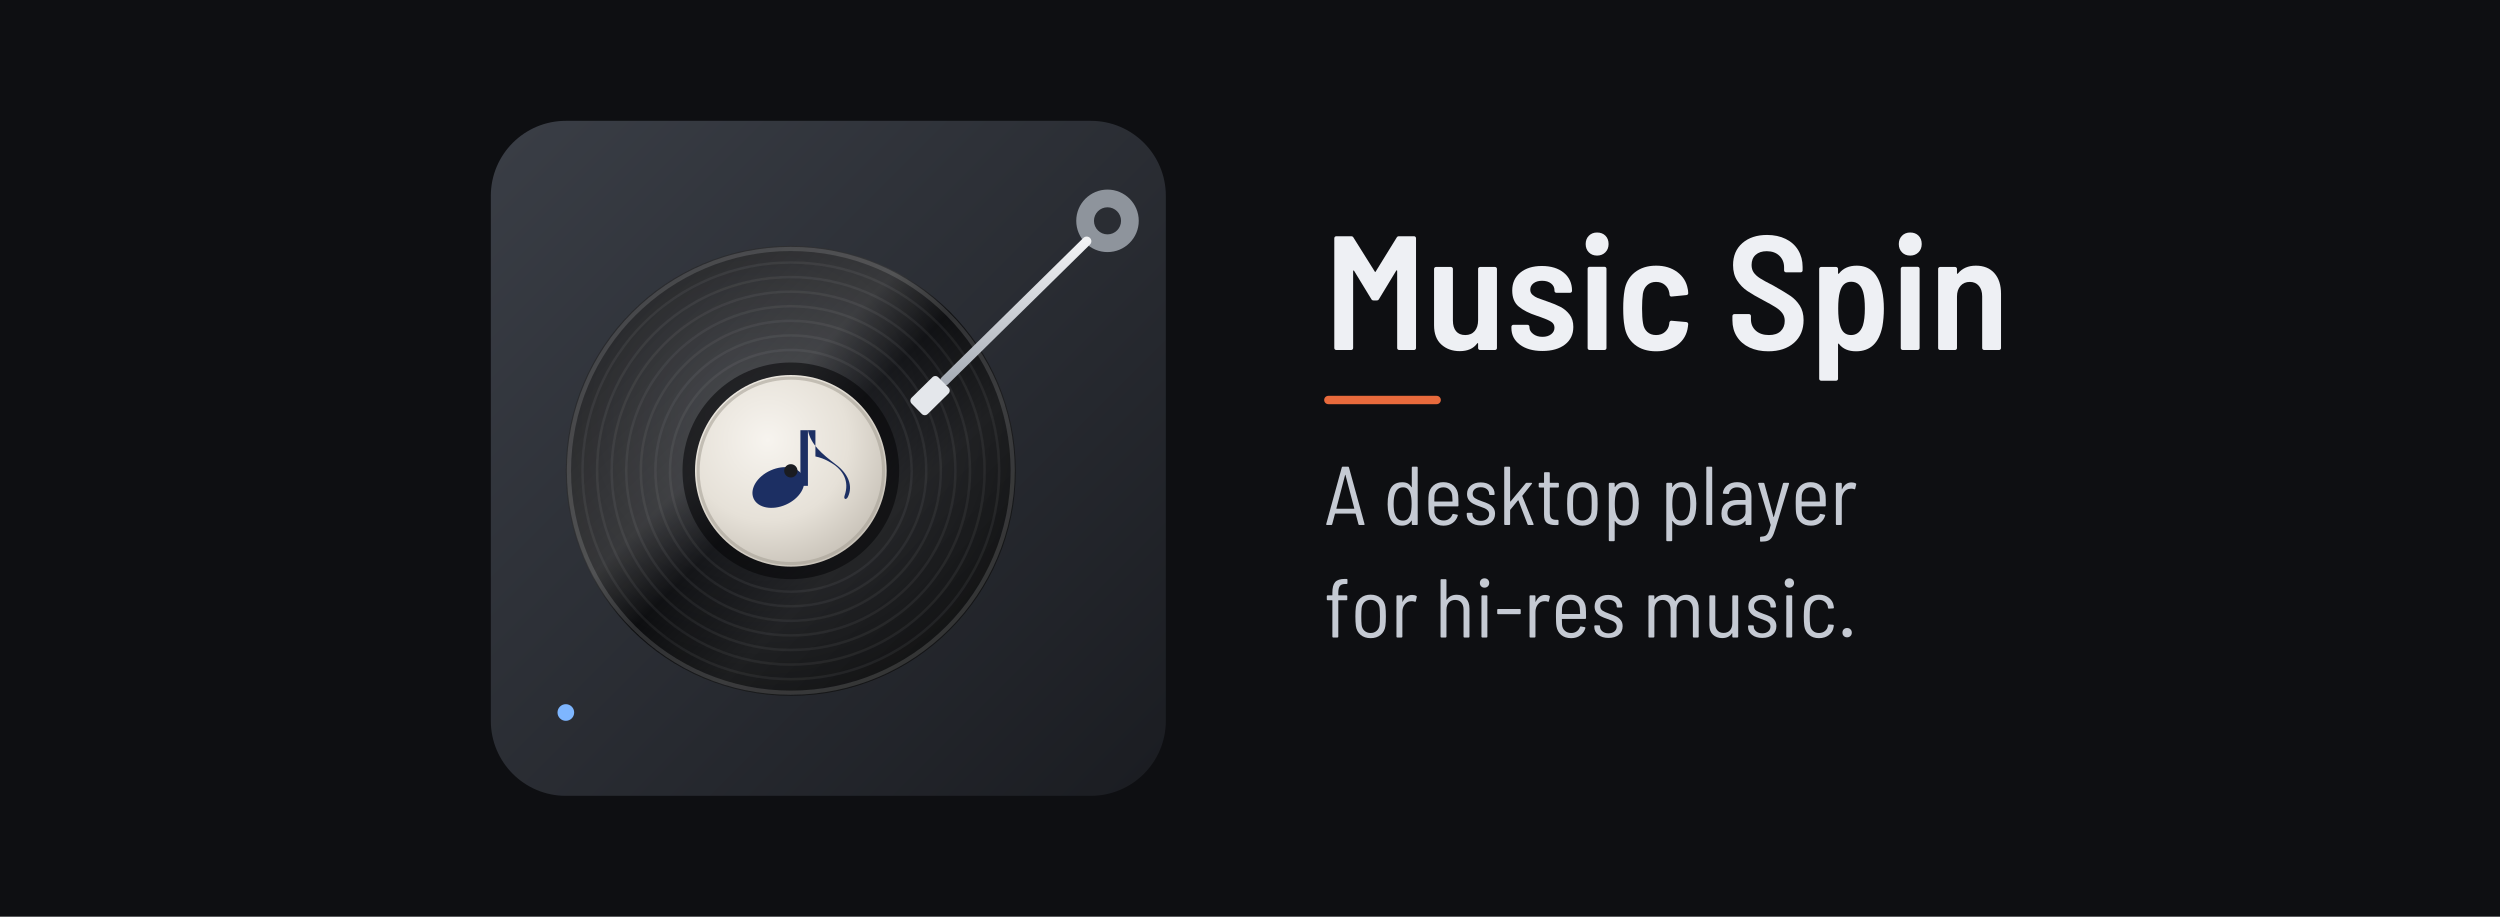
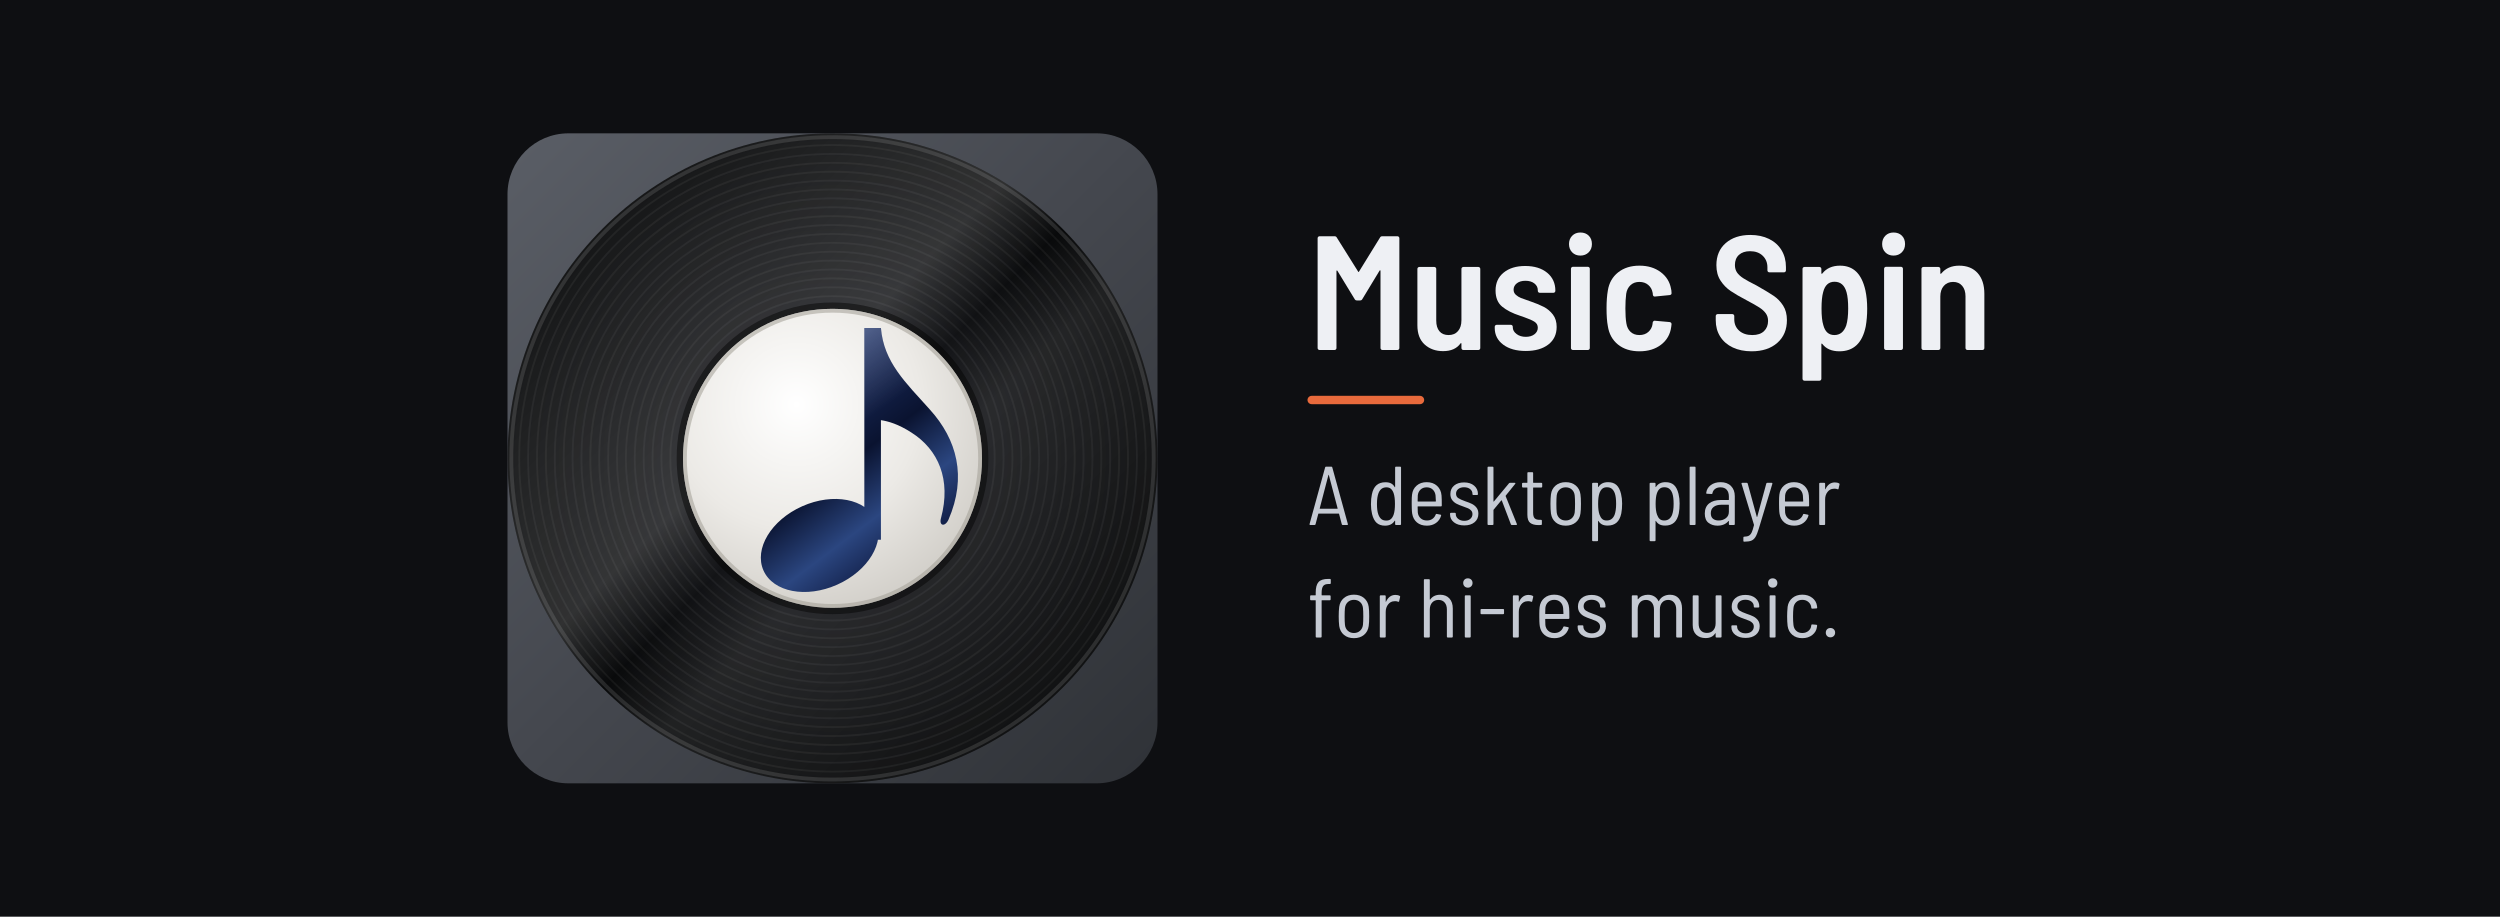
<svg xmlns="http://www.w3.org/2000/svg" viewBox="0 0 1200 440" width="1200" height="440" role="img">
-   <defs>
-     <linearGradient id="deck" x1="0" y1="0" x2="1" y2="1">
-       <stop offset="0" stop-color="#3A3E46" />
-       <stop offset="1" stop-color="#1A1C21" />
-     </linearGradient>
-     <radialGradient id="vinyl" cx="42%" cy="38%" r="68%">
-       <stop offset="0" stop-color="#2A2C31" />
-       <stop offset="0.55" stop-color="#141518" />
-       <stop offset="1" stop-color="#070809" />
-     </radialGradient>
-     <radialGradient id="label" cx="38%" cy="34%" r="70%">
-       <stop offset="0" stop-color="#F7F4EF" />
-       <stop offset="0.6" stop-color="#E6E1D8" />
-       <stop offset="1" stop-color="#C8C2B8" />
-     </radialGradient>
-     <linearGradient id="sheen" x1="0" y1="0" x2="1" y2="1">
-       <stop offset="0" stop-color="#ffffff" stop-opacity="0" />
-       <stop offset="0.42" stop-color="#ffffff" stop-opacity="0.16" />
-       <stop offset="0.5" stop-color="#ffffff" stop-opacity="0" />
-       <stop offset="0.62" stop-color="#ffffff" stop-opacity="0.07" />
-       <stop offset="1" stop-color="#ffffff" stop-opacity="0" />
-     </linearGradient>
-     <linearGradient id="arm" x1="0" y1="0" x2="0" y2="1">
-       <stop offset="0" stop-color="#F2F3F5" />
-       <stop offset="1" stop-color="#A7ADB6" />
-     </linearGradient>
-     <clipPath id="disc">
-       <circle cx="379.615" cy="226.0" r="108" />
-     </clipPath>
-   </defs>
  <rect width="1200" height="440" fill="#0E0F12" />
-   <rect x="235.6" y="58" width="324" height="324" rx="36" fill="url(#deck)" />
-   <circle cx="379.6" cy="226.0" r="108" fill="url(#vinyl)" />
-   <circle cx="379.6" cy="226.0" r="58.0" fill="none" stroke="#ffffff" stroke-opacity="0.055" stroke-width="1.2" />
-   <circle cx="379.6" cy="226.0" r="65.0" fill="none" stroke="#ffffff" stroke-opacity="0.055" stroke-width="1.2" />
-   <circle cx="379.6" cy="226.0" r="72.0" fill="none" stroke="#ffffff" stroke-opacity="0.055" stroke-width="1.2" />
-   <circle cx="379.6" cy="226.0" r="79.0" fill="none" stroke="#ffffff" stroke-opacity="0.055" stroke-width="1.2" />
-   <circle cx="379.6" cy="226.0" r="86.0" fill="none" stroke="#ffffff" stroke-opacity="0.055" stroke-width="1.2" />
-   <circle cx="379.6" cy="226.0" r="93.0" fill="none" stroke="#ffffff" stroke-opacity="0.055" stroke-width="1.2" />
-   <circle cx="379.6" cy="226.0" r="100.0" fill="none" stroke="#ffffff" stroke-opacity="0.055" stroke-width="1.2" />
-   <circle cx="379.6" cy="226.0" r="106.5" fill="none" stroke="#ffffff" stroke-opacity="0.14" stroke-width="2" />
-   <g clip-path="url(#disc)">
-     <rect x="239.6" y="86.0" width="280" height="280" fill="url(#sheen)" />
-   </g>
-   <circle cx="379.6" cy="226.0" r="52" fill="#050506" fill-opacity="0.55" />
-   <circle cx="379.6" cy="226.0" r="46" fill="url(#label)" />
-   <circle cx="379.6" cy="226.0" r="44.5" fill="none" stroke="#A39E94" stroke-opacity="0.55" stroke-width="1.5" />
-   <g fill="#1C2F63" transform="translate(359.6 202.0)">
-     <ellipse cx="14" cy="32" rx="13" ry="9" transform="rotate(-24 14 32)" />
-     <path d="M24.6 4.5h3.6V31.2h-3.6z" />
-     <path d="M28.2 4.5c1.4 7 6.8 11.4 13.6 16.6 5.6 4.2 8.2 10 5.6 15.4-.8 1.6-2.2 1.2-1.6-.6 2.4-6.8-.6-12.2-6.2-15.6-3.2-2-5.8-2.8-7.8-3.2V4.5z" />
-   </g>
-   <circle cx="379.6" cy="226.0" r="3.2" fill="#1A1C21" />
-   <g>
-     <circle cx="531.6" cy="106.0" r="15" fill="#8E949C" />
-     <circle cx="531.6" cy="106.0" r="6.5" fill="#2A2D33" />
-     <line x1="521.6" y1="115.8" x2="453.5" y2="182.8" stroke="url(#arm)" stroke-width="4.5" stroke-linecap="round" />
-     <rect x="434.0" y="185.8" width="18" height="11" rx="2" transform="rotate(135.47 445.0 191.3)" fill="#E4E7EB" />
-   </g>
-   <circle cx="271.6" cy="342.0" r="4" fill="#7EB6FF" />
-   <rect x="635.6" y="190" width="56" height="4" rx="2" fill="#E86A3C" />
-   <g fill="#EEF0F4" transform="translate(635.62 168.00) scale(0.078 -0.078)">
+   <svg x="243.6" y="64.0" width="312" height="312" viewBox="0 0 512 512">
+     <defs>
+       <linearGradient id="deck" gradientUnits="userSpaceOnUse" x1="0" y1="0" x2="512" y2="512">
+         <stop offset="0" stop-color="#5a5e66" />
+         <stop offset="0.5" stop-color="#44474e" />
+         <stop offset="1" stop-color="#2f3237" />
+       </linearGradient>
+       <radialGradient id="vinyl" gradientUnits="userSpaceOnUse" cx="256" cy="256" r="256">
+         <stop offset="0" stop-color="#1e1f23" />
+         <stop offset="1" stop-color="#08090a" />
+       </radialGradient>
+       <linearGradient id="sheen" gradientUnits="userSpaceOnUse" x1="0" y1="0" x2="512" y2="512">
+         <stop offset="0" stop-color="#ffffff" stop-opacity="0" />
+         <stop offset="0.42" stop-color="#ffffff" stop-opacity="0.16" />
+         <stop offset="0.5" stop-color="#ffffff" stop-opacity="0" />
+         <stop offset="0.58" stop-color="#ffffff" stop-opacity="0.096" />
+         <stop offset="1" stop-color="#ffffff" stop-opacity="0" />
+       </linearGradient>
+       <radialGradient id="label" gradientUnits="userSpaceOnUse" cx="227.74" cy="213.61" r="176.64">
+         <stop offset="0" stop-color="#ffffff" />
+         <stop offset="0.55" stop-color="#eceae6" />
+         <stop offset="1" stop-color="#cfccc6" />
+       </radialGradient>
+       <linearGradient id="navy" gradientUnits="userSpaceOnUse" x1="10" y1="4" x2="80" y2="97">
+         <stop offset="0" stop-color="#3c5a9a" />
+         <stop offset="0.22" stop-color="#1c2f63" />
+         <stop offset="0.48" stop-color="#0a1330" />
+         <stop offset="0.66" stop-color="#2b4680" />
+         <stop offset="0.82" stop-color="#0f1b42" />
+         <stop offset="1" stop-color="#060b1f" />
+       </linearGradient>
+       <linearGradient id="navyHighlight" gradientUnits="userSpaceOnUse" x1="10" y1="4" x2="70" y2="90">
+         <stop offset="0" stop-color="#ffffff" stop-opacity="0.4" />
+         <stop offset="0.45" stop-color="#ffffff" stop-opacity="0" />
+       </linearGradient>
+     </defs>
+     <rect width="512" height="512" rx="48" fill="url(#deck)" />
+     <circle cx="256" cy="256" r="256" fill="url(#vinyl)" />
+     <g fill="none" stroke="#ffffff" stroke-opacity="0.05" stroke-width="1.4">
+       <circle cx="256" cy="256" r="127.76" />
+       <circle cx="256" cy="256" r="134.76" />
+       <circle cx="256" cy="256" r="141.76" />
+       <circle cx="256" cy="256" r="148.76" />
+       <circle cx="256" cy="256" r="155.76" />
+       <circle cx="256" cy="256" r="162.76" />
+       <circle cx="256" cy="256" r="169.76" />
+       <circle cx="256" cy="256" r="176.76" />
+       <circle cx="256" cy="256" r="183.76" />
+       <circle cx="256" cy="256" r="190.76" />
+       <circle cx="256" cy="256" r="197.76" />
+       <circle cx="256" cy="256" r="204.76" />
+       <circle cx="256" cy="256" r="211.76" />
+       <circle cx="256" cy="256" r="218.76" />
+       <circle cx="256" cy="256" r="225.76" />
+       <circle cx="256" cy="256" r="232.76" />
+       <circle cx="256" cy="256" r="239.76" />
+       <circle cx="256" cy="256" r="246.76" />
+     </g>
+     <circle cx="256" cy="256" r="253" fill="none" stroke="#ffffff" stroke-opacity="0.12" stroke-width="3" />
+     <circle cx="256" cy="256" r="256" fill="url(#sheen)" />
+     <circle cx="256" cy="256" r="122.76" fill="#000000" fill-opacity="0.45" />
+     <circle cx="256" cy="256" r="117.76" fill="url(#label)" />
+     <circle cx="256" cy="256" r="116.26" fill="none" stroke="#a29e96" stroke-opacity="0.55" stroke-width="3" />
+     <g transform="translate(180.55 142.07) scale(2.2539)">
+       <path fill="url(#navy)" d="M48.64 72.25 A21.5 15 -24 0 1 9.36 89.75 A21.5 15 -24 0 1 48.64 72.25 Z M44.6 79 V5 H50.4 C51.4 17 59 24 67.5 33.5 C77 44 80.5 57 74 72 C72.8 74.6 70.6 74.2 71.4 71.4 C75 58 70.5 47.5 61 41.5 C56.5 38.6 53 37.6 50.4 37.2 V79 Z" />
+       <path fill="url(#navyHighlight)" d="M48.64 72.25 A21.5 15 -24 0 1 9.36 89.75 A21.5 15 -24 0 1 48.64 72.25 Z M44.6 79 V5 H50.4 C51.4 17 59 24 67.5 33.5 C77 44 80.5 57 74 72 C72.8 74.6 70.6 74.2 71.4 71.4 C75 58 70.5 47.5 61 41.5 C56.5 38.6 53 37.6 50.4 37.2 V79 Z" />
+     </g>
+   </svg>
+   <rect x="627.6" y="190" width="56" height="4" rx="2" fill="#E86A3C" />
+   <g fill="#EEF0F4" transform="translate(627.62 168.00) scale(0.078 -0.078)">
    <g transform="translate(0 0)">
      <path d="M460 700H553Q558 700 561.5 696.5Q565 693 565 688V12Q565 7 561.5 3.5Q558 0 553 0H461Q456 0 452.5 3.5Q449 7 449 12V486Q449 490 447.0 490.5Q445 491 443 488L337 313Q333 305 323 305H304Q294 305 290 313L184 487Q182 490 180.0 489.5Q178 489 178 485V12Q178 7 174.5 3.5Q171 0 166 0H74Q69 0 65.5 3.5Q62 7 62 12V688Q62 693 65.5 696.5Q69 700 74 700H166Q176 700 180 692L311 483Q314 477 317 483L446 692Q450 700 460 700Z" />
    </g>
    <g transform="translate(627 0)">
      <path d="M332 511H424Q429 511 432.5 507.5Q436 504 436 499V12Q436 7 432.5 3.5Q429 0 424 0H332Q327 0 323.5 3.5Q320 7 320 12V39Q320 42 318.0 42.5Q316 43 314 40Q280 -7 207 -7Q139 -7 94.0 33.5Q49 74 49 152V499Q49 504 52.5 507.5Q56 511 61 511H153Q158 511 161.5 507.5Q165 504 165 499V181Q165 139 184.5 115.5Q204 92 241 92Q278 92 299.0 116.5Q320 141 320 183V499Q320 504 323.5 507.5Q327 511 332 511Z" />
    </g>
    <g transform="translate(1116 0)">
      <path d="M36 135V143Q36 148 39.5 151.5Q43 155 48 155H135Q140 155 143.5 151.5Q147 148 147 143V140Q147 116 170.0 98.5Q193 81 227 81Q260 81 280.5 97.0Q301 113 301 137Q301 161 280.5 174.0Q260 187 217 202L191 211Q123 233 82.0 266.5Q41 300 41 366Q41 436 91.0 476.5Q141 517 223 517Q308 517 358.5 475.5Q409 434 409 365V364Q409 359 405.5 355.5Q402 352 397 352H313Q308 352 304.5 355.5Q301 359 301 364V368Q301 393 280.0 409.5Q259 426 225 426Q192 426 172.0 410.5Q152 395 152 371Q152 352 166.0 339.5Q180 327 197.5 320.0Q215 313 259 298Q306 282 338.5 265.0Q371 248 394.0 218.0Q417 188 417 142Q417 73 365.5 33.5Q314 -6 227 -6Q140 -6 88.0 33.0Q36 72 36 135Z" />
    </g>
    <g transform="translate(1562 0)">
      <path d="M47 652Q47 683 66.5 703.0Q86 723 117 723Q149 723 168.5 703.5Q188 684 188 652Q188 621 168.0 601.0Q148 581 117 581Q86 581 66.5 601.0Q47 621 47 652ZM59 12V500Q59 505 62.5 508.5Q66 512 71 512H163Q168 512 171.5 508.5Q175 505 175 500V12Q175 7 171.5 3.5Q168 0 163 0H71Q66 0 62.5 3.5Q59 7 59 12Z" />
    </g>
    <g transform="translate(1797 0)">
      <path d="M51 147Q43 188 43 257Q43 320 51 366Q62 436 114.0 477.5Q166 519 246 519Q323 519 376.0 479.5Q429 440 440 376Q441 372 442.0 366.0Q443 360 443 351V349Q443 340 432 338L341 329H339Q330 329 328 340Q328 347 326 355Q321 382 299.5 400.5Q278 419 245 419Q212 419 190.5 399.0Q169 379 164 346Q159 308 159 256Q159 199 165 164Q170 131 191.0 111.5Q212 92 245 92Q279 92 300.5 111.5Q322 131 326 159L327 169Q328 174 332.0 177.5Q336 181 341 180L431 172Q443 170 443 159L441 142Q432 74 379.0 33.0Q326 -8 246 -8Q165 -8 113.5 33.5Q62 75 51 147Z" />
    </g>
    <g transform="translate(2474 0)">
      <path d="M38 183V209Q38 214 41.5 217.5Q45 221 50 221H140Q145 221 148.5 217.5Q152 214 152 209V189Q152 146 182.0 119.0Q212 92 263 92Q310 92 335.0 116.0Q360 140 360 179Q360 206 346.0 225.5Q332 245 306.5 261.5Q281 278 228 306Q167 338 130.0 363.0Q93 388 67.5 427.0Q42 466 42 522Q42 608 99.5 658.0Q157 708 251 708Q316 708 366.0 683.5Q416 659 443.0 614.0Q470 569 470 511V490Q470 485 466.5 481.5Q463 478 458 478H368Q363 478 359.5 481.5Q356 485 356 490V509Q356 552 327.0 580.0Q298 608 249 608Q206 608 181.0 585.5Q156 563 156 523Q156 496 169.0 477.0Q182 458 208.5 441.0Q235 424 289 397Q361 356 395.0 333.0Q429 310 452.5 273.5Q476 237 476 184Q476 96 417.0 44.0Q358 -8 259 -8Q193 -8 143.0 15.5Q93 39 65.5 82.5Q38 126 38 183Z" />
    </g>
    <g transform="translate(2987 0)">
      <path d="M457 254Q457 196 448 145Q417 -8 286 -8Q216 -8 181 37Q179 40 177.0 39.5Q175 39 175 36V-177Q175 -182 171.5 -185.5Q168 -189 163 -189H71Q66 -189 62.5 -185.5Q59 -182 59 -177V499Q59 504 62.5 507.5Q66 511 71 511H163Q168 511 171.5 507.5Q175 504 175 499V473Q175 470 177.0 469.0Q179 468 181 471Q219 519 290 519Q352 519 390.5 481.0Q429 443 446 367Q457 316 457 254ZM340 255Q340 320 330 355Q312 420 256 420Q202 420 186 356Q176 321 176 255Q176 188 187 153Q203 92 255 92Q307 92 328 151Q340 190 340 255Z" />
    </g>
    <g transform="translate(3489 0)">
      <path d="M47 652Q47 683 66.5 703.0Q86 723 117 723Q149 723 168.5 703.5Q188 684 188 652Q188 621 168.0 601.0Q148 581 117 581Q86 581 66.5 601.0Q47 621 47 652ZM59 12V500Q59 505 62.5 508.5Q66 512 71 512H163Q168 512 171.5 508.5Q175 505 175 500V12Q175 7 171.5 3.5Q168 0 163 0H71Q66 0 62.5 3.5Q59 7 59 12Z" />
    </g>
    <g transform="translate(3724 0)">
      <path d="M441 346V12Q441 7 437.5 3.5Q434 0 429 0H337Q332 0 328.5 3.5Q325 7 325 12V330Q325 371 304.5 395.0Q284 419 249 419Q213 419 191.5 394.5Q170 370 170 329V12Q170 7 166.5 3.5Q163 0 158 0H66Q61 0 57.5 3.5Q54 7 54 12V499Q54 504 57.5 507.5Q61 511 66 511H158Q163 511 166.5 507.5Q170 504 170 499V473Q170 470 172.0 469.0Q174 468 176 471Q216 519 286 519Q359 519 400.0 473.0Q441 427 441 346Z" />
    </g>
  </g>
-   <g fill="#C5CAD3" transform="translate(635.62 252.00) scale(0.04 -0.04)">
+   <g fill="#C5CAD3" transform="translate(627.62 252.00) scale(0.04 -0.04)">
    <g transform="translate(0 0)">
      <path d="M411 9 378 134Q377 137 373 137H134Q130 137 129 134L96 9Q94 0 85 0H33Q28 0 25.5 3.0Q23 6 24 11L211 691Q213 700 222 700H286Q295 700 297 691L484 11L485 8Q485 0 475 0H422Q413 0 411 9ZM150 195H357Q359 195 360.5 196.5Q362 198 361 199L255 601Q254 603 253.0 603.0Q252 603 251 601L146 199Q145 198 146.5 196.5Q148 195 150 195Z" />
    </g>
    <g transform="translate(708 0)">
      <path d="M353 700H404Q414 700 414 690V10Q414 0 404 0H353Q343 0 343 10V50Q343 53 341.5 53.0Q340 53 338 51Q301 -8 222 -8Q159 -8 121.5 25.5Q84 59 66 132Q53 187 53 248Q53 318 64 367Q79 442 119.5 477.5Q160 513 227 513Q269 513 295.5 498.5Q322 484 338 455Q339 452 341.0 452.5Q343 453 343 456V690Q343 700 353 700ZM341 253Q341 335 325 382Q313 416 292.5 434.0Q272 452 238 452Q172 452 144 384Q125 334 125 253Q125 172 141 128Q154 91 176.5 72.0Q199 53 237 53Q272 53 293.0 72.0Q314 91 326 127Q341 172 341 253Z" />
    </g>
    <g transform="translate(1192 0)">
      <path d="M346 126Q349 135 358 133L404 124Q409 123 410.5 119.5Q412 116 411 112Q394 56 349.0 24.0Q304 -8 240 -8Q167 -8 121.0 30.5Q75 69 64 135Q60 160 59.0 194.0Q58 228 58.0 250.5Q58 273 58 282Q58 333 62 365Q70 432 117.5 473.0Q165 514 237 514Q314 514 362.0 470.0Q410 426 416 354Q419 321 419 233Q419 223 409 223H133Q129 223 129 219Q129 188 131 150Q136 107 165.5 80.5Q195 54 241 54Q279 54 306.5 73.5Q334 93 346 126ZM131 356Q129 314 129 286Q129 282 133 282H344Q348 282 348 286Q348 315 344 355Q339 398 310.5 425.0Q282 452 238 452Q193 452 164.5 425.5Q136 399 131 356Z" />
    </g>
    <g transform="translate(1662 0)">
      <path d="M48 127V136Q48 146 58 146H107Q117 146 117 136V129Q117 97 145.5 73.5Q174 50 219 50Q263 50 290.0 73.0Q317 96 317 131Q317 156 302.0 173.0Q287 190 265.0 200.0Q243 210 204 223Q157 239 126.0 255.0Q95 271 73.5 299.5Q52 328 52 372Q52 436 97.0 473.5Q142 511 216 511Q292 511 337.5 472.0Q383 433 383 372V370Q383 360 373 360H327Q317 360 317 370V374Q317 408 289.5 430.5Q262 453 216 453Q173 453 146.5 431.5Q120 410 120 376Q120 341 146.5 323.0Q173 305 230 285Q279 269 311.0 253.0Q343 237 365.5 208.5Q388 180 388 135Q388 71 342.0 33.0Q296 -5 219 -5Q142 -5 95.0 32.0Q48 69 48 127Z" />
    </g>
    <g transform="translate(2090 0)">
      <path d="M70 10V690Q70 700 80 700H131Q141 700 141 690V284Q141 282 143.0 281.0Q145 280 146 282L327 500Q332 506 339 506H396Q402 506 404.0 502.5Q406 499 402 494L288 352Q286 349 287 347L422 12L423 8Q423 0 414 0H361Q353 0 350 8L241 294Q240 296 238.0 296.5Q236 297 235 295L143 184Q141 180 141 179V10Q141 0 131 0H80Q70 0 70 10Z" />
    </g>
    <g transform="translate(2543 0)">
      <path d="M263 450H168Q164 450 164 446V146Q164 99 182.5 80.5Q201 62 242 62H259Q269 62 269 52V10Q269 0 259 0L228 -1Q163 -1 129.0 25.5Q95 52 95 124V446Q95 450 91 450H41Q31 450 31 460V496Q31 506 41 506H91Q95 506 95 510V624Q95 634 105 634H154Q164 634 164 624V510Q164 506 168 506H263Q273 506 273 496V460Q273 450 263 450Z" />
    </g>
    <g transform="translate(2858 0)">
      <path d="M63 138Q57 188 57 254Q57 320 63 368Q72 434 119.5 474.0Q167 514 240 514Q313 514 360.5 474.0Q408 434 417 368Q423 328 423 254Q423 178 417 138Q408 71 360.5 31.5Q313 -8 240 -8Q167 -8 120.0 31.5Q73 71 63 138ZM348 151Q352 188 352 253Q352 319 348 355Q343 399 313.5 425.5Q284 452 240 452Q196 452 167.0 425.5Q138 399 132 355Q128 319 128 253Q128 187 132 151Q137 107 166.5 80.5Q196 54 240 54Q283 54 312.5 80.5Q342 107 348 151Z" />
    </g>
    <g transform="translate(3338 0)">
      <path d="M437 258Q437 190 427 139Q411 64 370.5 28.5Q330 -7 263 -7Q222 -7 195.5 7.0Q169 21 153 48Q152 51 150.0 50.5Q148 50 148 47V-184Q148 -194 138 -194H87Q77 -194 77 -184V496Q77 506 87 506H138Q148 506 148 496V458Q148 455 150.0 454.5Q152 454 153 457Q189 514 268 514Q331 514 368.5 480.5Q406 447 424 373Q437 320 437 258ZM365 253Q365 333 350 378Q337 415 314.0 434.0Q291 453 254 453Q219 453 197.5 434.0Q176 415 164 379Q149 334 149 253Q149 170 166 124Q178 90 198.0 72.0Q218 54 252 54Q318 54 346 121Q365 172 365 253Z" />
    </g>
    <g transform="translate(4028 0)">
      <path d="M437 258Q437 190 427 139Q411 64 370.5 28.5Q330 -7 263 -7Q222 -7 195.5 7.0Q169 21 153 48Q152 51 150.0 50.5Q148 50 148 47V-184Q148 -194 138 -194H87Q77 -194 77 -184V496Q77 506 87 506H138Q148 506 148 496V458Q148 455 150.0 454.5Q152 454 153 457Q189 514 268 514Q331 514 368.5 480.5Q406 447 424 373Q437 320 437 258ZM365 253Q365 333 350 378Q337 415 314.0 434.0Q291 453 254 453Q219 453 197.5 434.0Q176 415 164 379Q149 334 149 253Q149 170 166 124Q178 90 198.0 72.0Q218 54 252 54Q318 54 346 121Q365 172 365 253Z" />
    </g>
    <g transform="translate(4518 0)">
      <path d="M67 10V690Q67 700 77 700H128Q138 700 138 690V10Q138 0 128 0H77Q67 0 67 10Z" />
    </g>
    <g transform="translate(4724 0)">
      <path d="M403 346V10Q403 0 393 0H342Q332 0 332 10V46Q332 48 330.5 49.0Q329 50 327 48Q305 20 271.0 6.0Q237 -8 195 -8Q132 -8 87.5 26.0Q43 60 43 137Q43 217 94.5 258.5Q146 300 235 300H328Q332 300 332 304V342Q332 393 306.5 422.5Q281 452 231 452Q192 452 166.0 432.5Q140 413 135 381Q134 372 124 372L69 375Q64 375 61.5 378.0Q59 381 60 385Q67 443 114.5 478.5Q162 514 232 514Q312 514 357.5 468.0Q403 422 403 346ZM332 158V239Q332 243 328 243H240Q183 243 149.0 216.5Q115 190 115 141Q115 97 141.0 75.5Q167 54 209 54Q259 54 295.5 81.5Q332 109 332 158Z" />
    </g>
    <g transform="translate(5186 0)">
      <path d="M44 -190V-150Q44 -140 54 -140H56Q91 -139 110.5 -128.0Q130 -117 143.5 -89.0Q157 -61 171 -3Q172 -2 171.5 0.5Q171 3 171 3L22 495L21 498Q21 506 31 506H85Q94 506 96 497L205 98Q206 96 207.5 96.0Q209 96 210 98L319 497Q321 506 330 506H383Q388 506 390.5 503.0Q393 500 392 495L229 -44Q209 -111 189.5 -143.0Q170 -175 140.5 -187.5Q111 -200 57 -200H51Q44 -200 44 -190Z" />
    </g>
    <g transform="translate(5600 0)">
      <path d="M346 126Q349 135 358 133L404 124Q409 123 410.5 119.5Q412 116 411 112Q394 56 349.0 24.0Q304 -8 240 -8Q167 -8 121.0 30.5Q75 69 64 135Q60 160 59.0 194.0Q58 228 58.0 250.5Q58 273 58 282Q58 333 62 365Q70 432 117.5 473.0Q165 514 237 514Q314 514 362.0 470.0Q410 426 416 354Q419 321 419 233Q419 223 409 223H133Q129 223 129 219Q129 188 131 150Q136 107 165.5 80.5Q195 54 241 54Q279 54 306.5 73.5Q334 93 346 126ZM131 356Q129 314 129 286Q129 282 133 282H344Q348 282 348 286Q348 315 344 355Q339 398 310.5 425.0Q282 452 238 452Q193 452 164.5 425.5Q136 399 131 356Z" />
    </g>
    <g transform="translate(6070 0)">
      <path d="M309 499Q316 496 314 487L302 435Q301 425 290 429Q274 436 255 436L243 435Q199 434 170.0 397.0Q141 360 141 307V10Q141 0 131 0H80Q70 0 70 10V496Q70 506 80 506H131Q141 506 141 496V431Q141 428 142.5 428.0Q144 428 145 430Q162 468 190.5 489.5Q219 511 258 511Q288 511 309 499Z" />
    </g>
  </g>
-   <g fill="#C5CAD3" transform="translate(635.62 306.00) scale(0.04 -0.04)">
+   <g fill="#C5CAD3" transform="translate(627.62 306.00) scale(0.04 -0.04)">
    <g transform="translate(0 0)">
      <path d="M169 535V510Q169 506 173 506H267Q277 506 277 496V457Q277 447 267 447H173Q169 447 169 443V10Q169 0 159 0H108Q98 0 98 10V443Q98 447 94 447H41Q31 447 31 457V496Q31 506 41 506H94Q98 506 98 510V538Q98 627 131.5 665.0Q165 703 248 703H269Q279 703 279 693V652Q279 642 269 642H251Q205 642 187.0 617.0Q169 592 169 535Z" />
    </g>
    <g transform="translate(317 0)">
      <path d="M63 138Q57 188 57 254Q57 320 63 368Q72 434 119.5 474.0Q167 514 240 514Q313 514 360.5 474.0Q408 434 417 368Q423 328 423 254Q423 178 417 138Q408 71 360.5 31.5Q313 -8 240 -8Q167 -8 120.0 31.5Q73 71 63 138ZM348 151Q352 188 352 253Q352 319 348 355Q343 399 313.5 425.5Q284 452 240 452Q196 452 167.0 425.5Q138 399 132 355Q128 319 128 253Q128 187 132 151Q137 107 166.5 80.5Q196 54 240 54Q283 54 312.5 80.5Q342 107 348 151Z" />
    </g>
    <g transform="translate(797 0)">
      <path d="M309 499Q316 496 314 487L302 435Q301 425 290 429Q274 436 255 436L243 435Q199 434 170.0 397.0Q141 360 141 307V10Q141 0 131 0H80Q70 0 70 10V496Q70 506 80 506H131Q141 506 141 496V431Q141 428 142.5 428.0Q144 428 145 430Q162 468 190.5 489.5Q219 511 258 511Q288 511 309 499Z" />
    </g>
    <g transform="translate(1326 0)">
      <path d="M417 347V10Q417 0 407 0H356Q346 0 346 10V337Q346 389 319.0 420.0Q292 451 245 451Q198 451 169.5 419.5Q141 388 141 335V10Q141 0 131 0H80Q70 0 70 10V690Q70 700 80 700H131Q141 700 141 690V457Q141 455 142.5 454.0Q144 453 146 455Q185 513 266 513Q336 513 376.5 468.5Q417 424 417 347Z" />
    </g>
    <g transform="translate(1808 0)">
      <path d="M60 654Q60 679 75.5 694.5Q91 710 116 710Q140 710 156.0 694.5Q172 679 172 654Q172 630 156.0 614.0Q140 598 116 598Q91 598 75.5 614.0Q60 630 60 654ZM79 10V496Q79 506 89 506H140Q150 506 150 496V10Q150 0 140 0H89Q79 0 79 10Z" />
    </g>
    <g transform="translate(2040 0)">
      <path d="M36 290V332Q36 342 46 342H308Q318 342 318 332V290Q318 280 308 280H46Q36 280 36 290Z" />
    </g>
    <g transform="translate(2394 0)">
      <path d="M309 499Q316 496 314 487L302 435Q301 425 290 429Q274 436 255 436L243 435Q199 434 170.0 397.0Q141 360 141 307V10Q141 0 131 0H80Q70 0 70 10V496Q70 506 80 506H131Q141 506 141 496V431Q141 428 142.5 428.0Q144 428 145 430Q162 468 190.5 489.5Q219 511 258 511Q288 511 309 499Z" />
    </g>
    <g transform="translate(2723 0)">
      <path d="M346 126Q349 135 358 133L404 124Q409 123 410.5 119.5Q412 116 411 112Q394 56 349.0 24.0Q304 -8 240 -8Q167 -8 121.0 30.5Q75 69 64 135Q60 160 59.0 194.0Q58 228 58.0 250.5Q58 273 58 282Q58 333 62 365Q70 432 117.5 473.0Q165 514 237 514Q314 514 362.0 470.0Q410 426 416 354Q419 321 419 233Q419 223 409 223H133Q129 223 129 219Q129 188 131 150Q136 107 165.5 80.5Q195 54 241 54Q279 54 306.5 73.5Q334 93 346 126ZM131 356Q129 314 129 286Q129 282 133 282H344Q348 282 348 286Q348 315 344 355Q339 398 310.5 425.0Q282 452 238 452Q193 452 164.5 425.5Q136 399 131 356Z" />
    </g>
    <g transform="translate(3193 0)">
      <path d="M48 127V136Q48 146 58 146H107Q117 146 117 136V129Q117 97 145.5 73.5Q174 50 219 50Q263 50 290.0 73.0Q317 96 317 131Q317 156 302.0 173.0Q287 190 265.0 200.0Q243 210 204 223Q157 239 126.0 255.0Q95 271 73.5 299.5Q52 328 52 372Q52 436 97.0 473.5Q142 511 216 511Q292 511 337.5 472.0Q383 433 383 372V370Q383 360 373 360H327Q317 360 317 370V374Q317 408 289.5 430.5Q262 453 216 453Q173 453 146.5 431.5Q120 410 120 376Q120 341 146.5 323.0Q173 305 230 285Q279 269 311.0 253.0Q343 237 365.5 208.5Q388 180 388 135Q388 71 342.0 33.0Q296 -5 219 -5Q142 -5 95.0 32.0Q48 69 48 127Z" />
    </g>
    <g transform="translate(3821 0)">
      <path d="M673 346V10Q673 0 663 0H613Q603 0 603 10V336Q603 389 576.5 420.0Q550 451 507 451Q462 451 434.5 420.5Q407 390 407 338V10Q407 0 397 0H346Q336 0 336 10V336Q336 389 309.5 420.0Q283 451 240 451Q195 451 168.0 420.5Q141 390 141 338V10Q141 0 131 0H80Q70 0 70 10V496Q70 506 80 506H131Q141 506 141 496V461Q141 459 142.5 458.5Q144 458 146 460Q166 487 197.0 500.0Q228 513 263 513Q307 513 340.0 493.0Q373 473 390 437Q392 432 395 437Q415 476 450.5 494.5Q486 513 529 513Q596 513 634.5 468.5Q673 424 673 346Z" />
    </g>
    <g transform="translate(4558 0)">
      <path d="M349 506H400Q410 506 410 496V10Q410 0 400 0H349Q339 0 339 10V49Q339 52 337.5 52.0Q336 52 334 50Q299 -7 218 -7Q150 -7 107.0 33.0Q64 73 64 149V496Q64 506 74 506H125Q135 506 135 496V167Q135 114 161.0 84.5Q187 55 234 55Q283 55 311.0 86.5Q339 118 339 171V496Q339 506 349 506Z" />
    </g>
    <g transform="translate(5038 0)">
      <path d="M48 127V136Q48 146 58 146H107Q117 146 117 136V129Q117 97 145.5 73.5Q174 50 219 50Q263 50 290.0 73.0Q317 96 317 131Q317 156 302.0 173.0Q287 190 265.0 200.0Q243 210 204 223Q157 239 126.0 255.0Q95 271 73.5 299.5Q52 328 52 372Q52 436 97.0 473.5Q142 511 216 511Q292 511 337.5 472.0Q383 433 383 372V370Q383 360 373 360H327Q317 360 317 370V374Q317 408 289.5 430.5Q262 453 216 453Q173 453 146.5 431.5Q120 410 120 376Q120 341 146.5 323.0Q173 305 230 285Q279 269 311.0 253.0Q343 237 365.5 208.5Q388 180 388 135Q388 71 342.0 33.0Q296 -5 219 -5Q142 -5 95.0 32.0Q48 69 48 127Z" />
    </g>
    <g transform="translate(5466 0)">
      <path d="M60 654Q60 679 75.5 694.5Q91 710 116 710Q140 710 156.0 694.5Q172 679 172 654Q172 630 156.0 614.0Q140 598 116 598Q91 598 75.5 614.0Q60 630 60 654ZM79 10V496Q79 506 89 506H140Q150 506 150 496V10Q150 0 140 0H89Q79 0 79 10Z" />
    </g>
    <g transform="translate(5698 0)">
      <path d="M63 138Q57 189 57 254Q57 305 63 369Q72 434 120.0 474.0Q168 514 239 514Q310 514 358.5 476.0Q407 438 415 381L418 360V358Q418 354 415.5 351.5Q413 349 409 349L358 346Q349 346 347 355Q347 364 346 367Q341 402 311.5 427.0Q282 452 239 452Q195 452 166.5 425.0Q138 398 133 355Q128 312 128 253Q128 193 133 150Q138 106 166.5 80.0Q195 54 239 54Q283 54 312.5 79.0Q342 104 346 140L347 148Q349 159 358 157L408 153Q417 151 417 144V140Q417 136 415 128Q408 69 359.5 30.5Q311 -8 239 -8Q167 -8 120.0 31.5Q73 71 63 138Z" />
    </g>
    <g transform="translate(6159 0)">
      <path d="M60 58Q60 83 75.5 98.5Q91 114 116 114Q140 114 156.0 98.5Q172 83 172 58Q172 34 156.0 18.0Q140 2 116 2Q91 2 75.5 18.0Q60 34 60 58Z" />
    </g>
  </g>
</svg>
